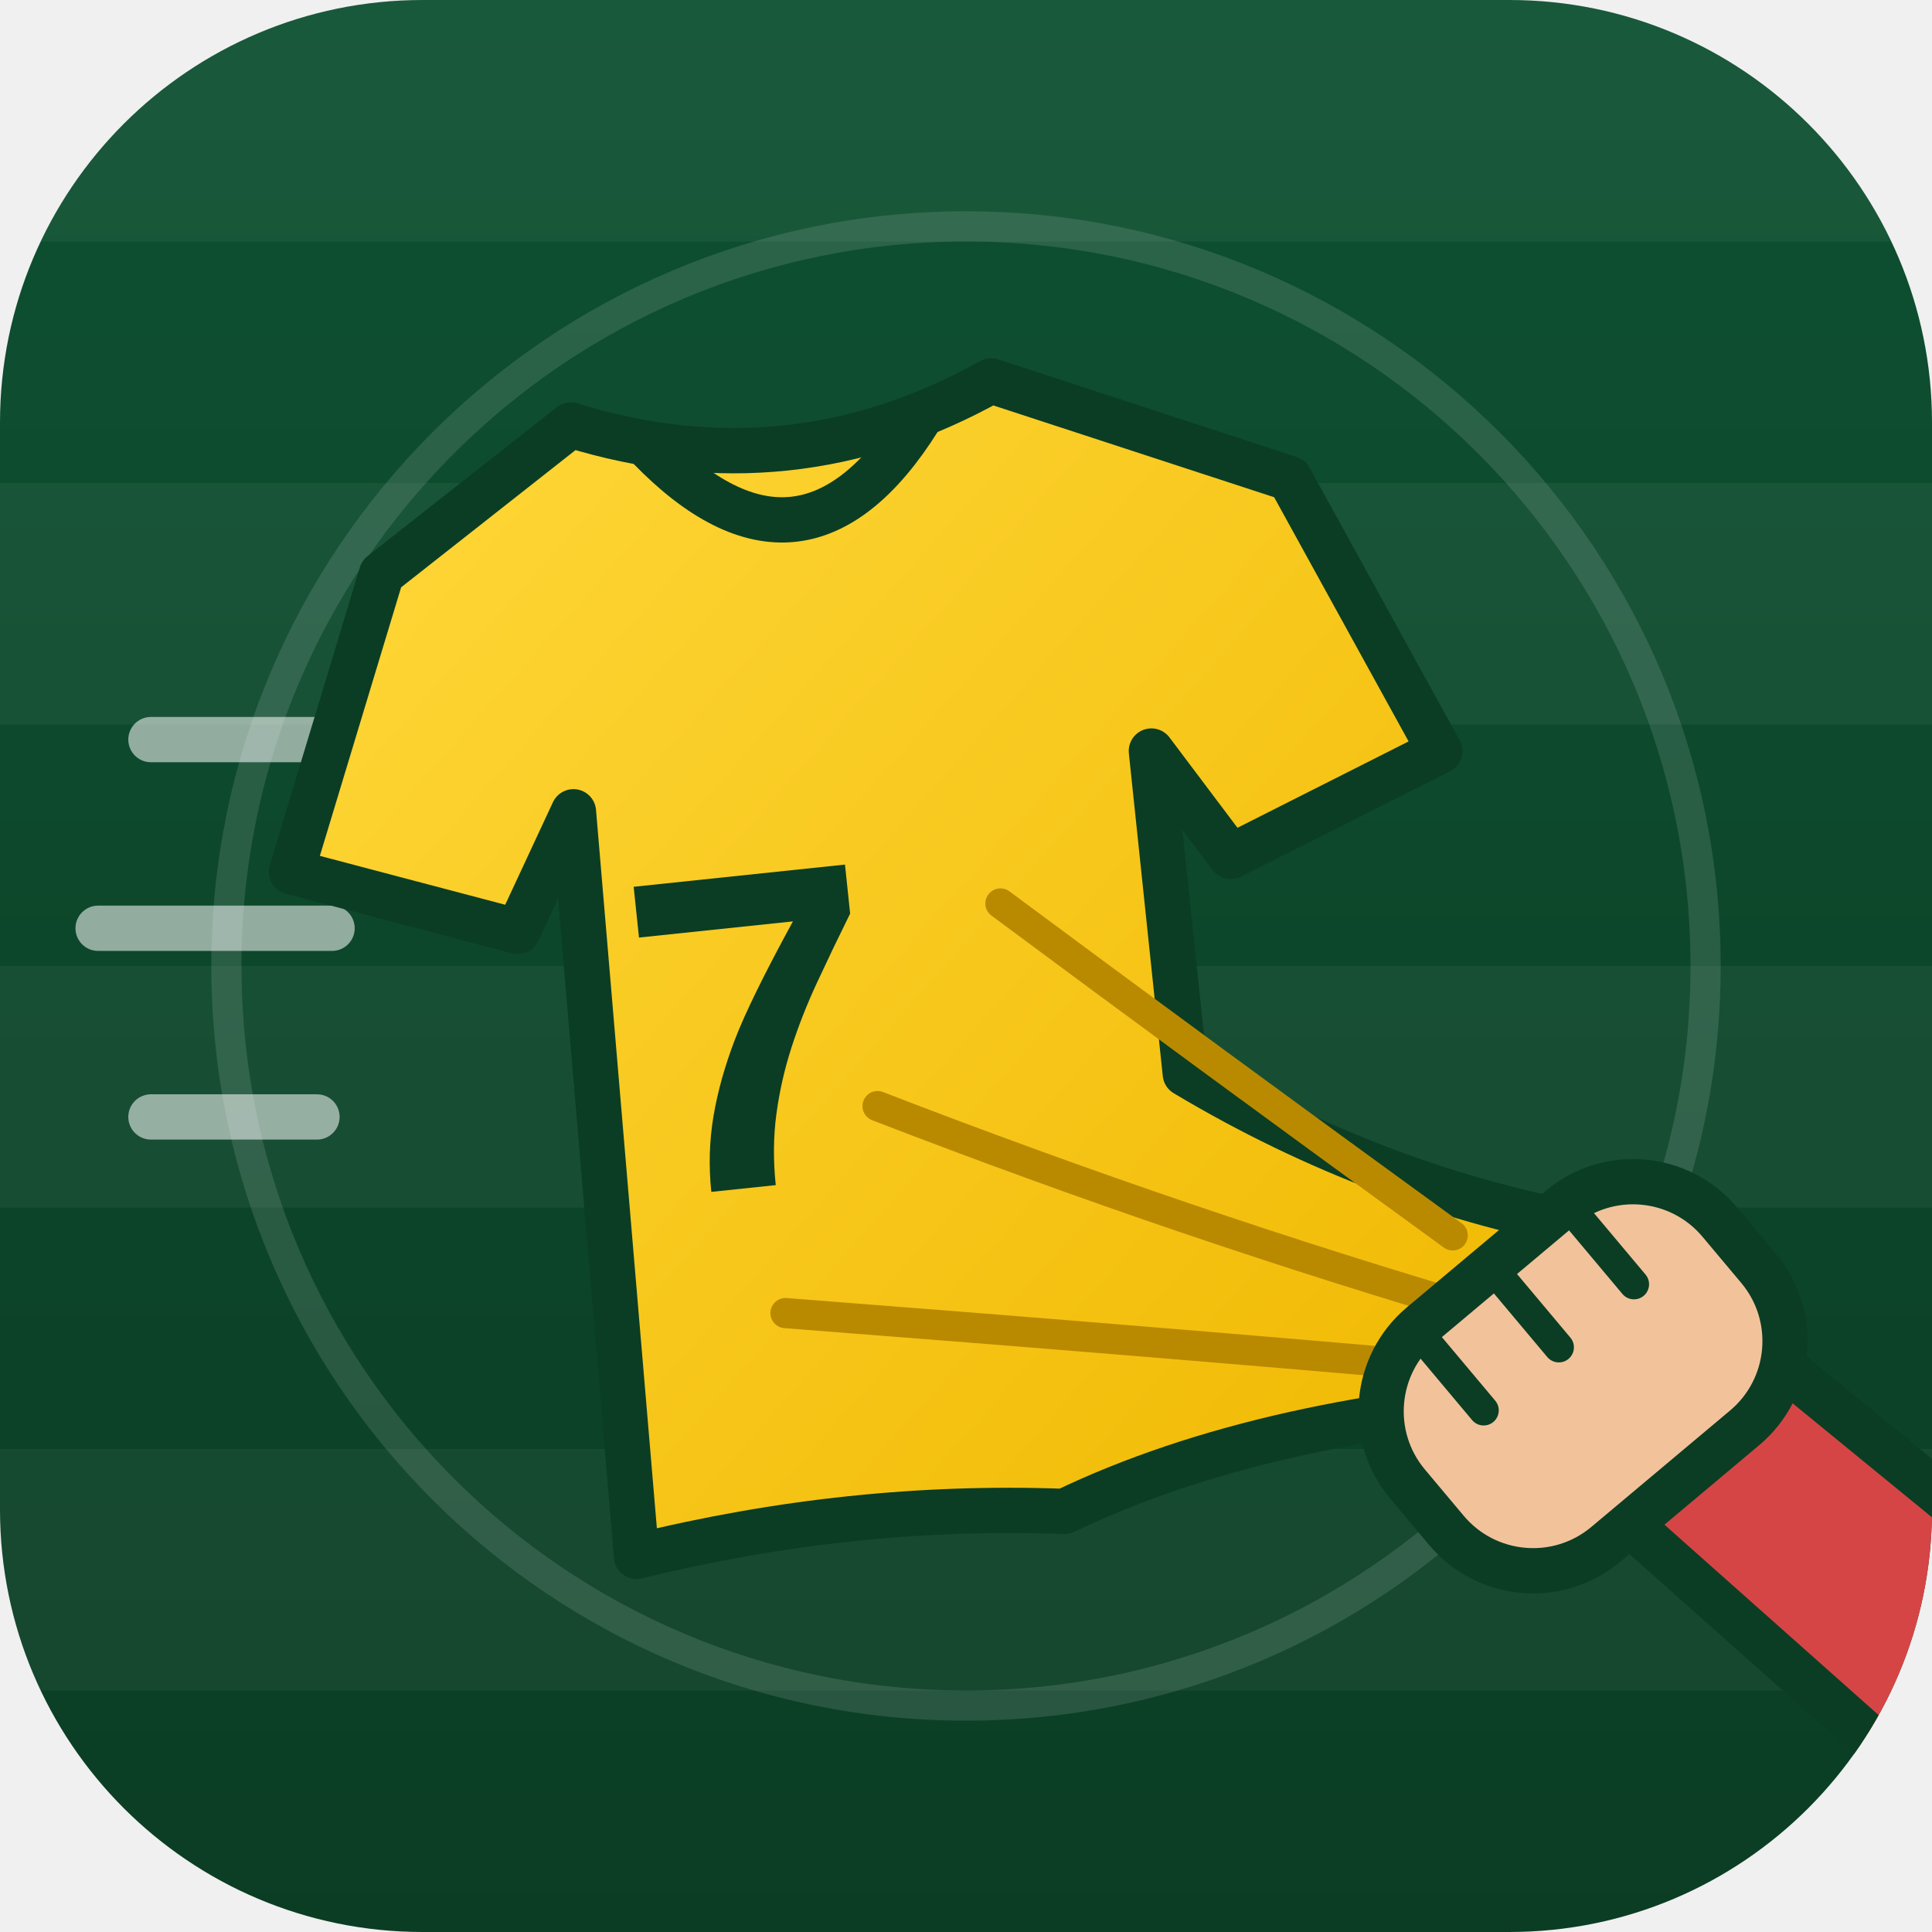
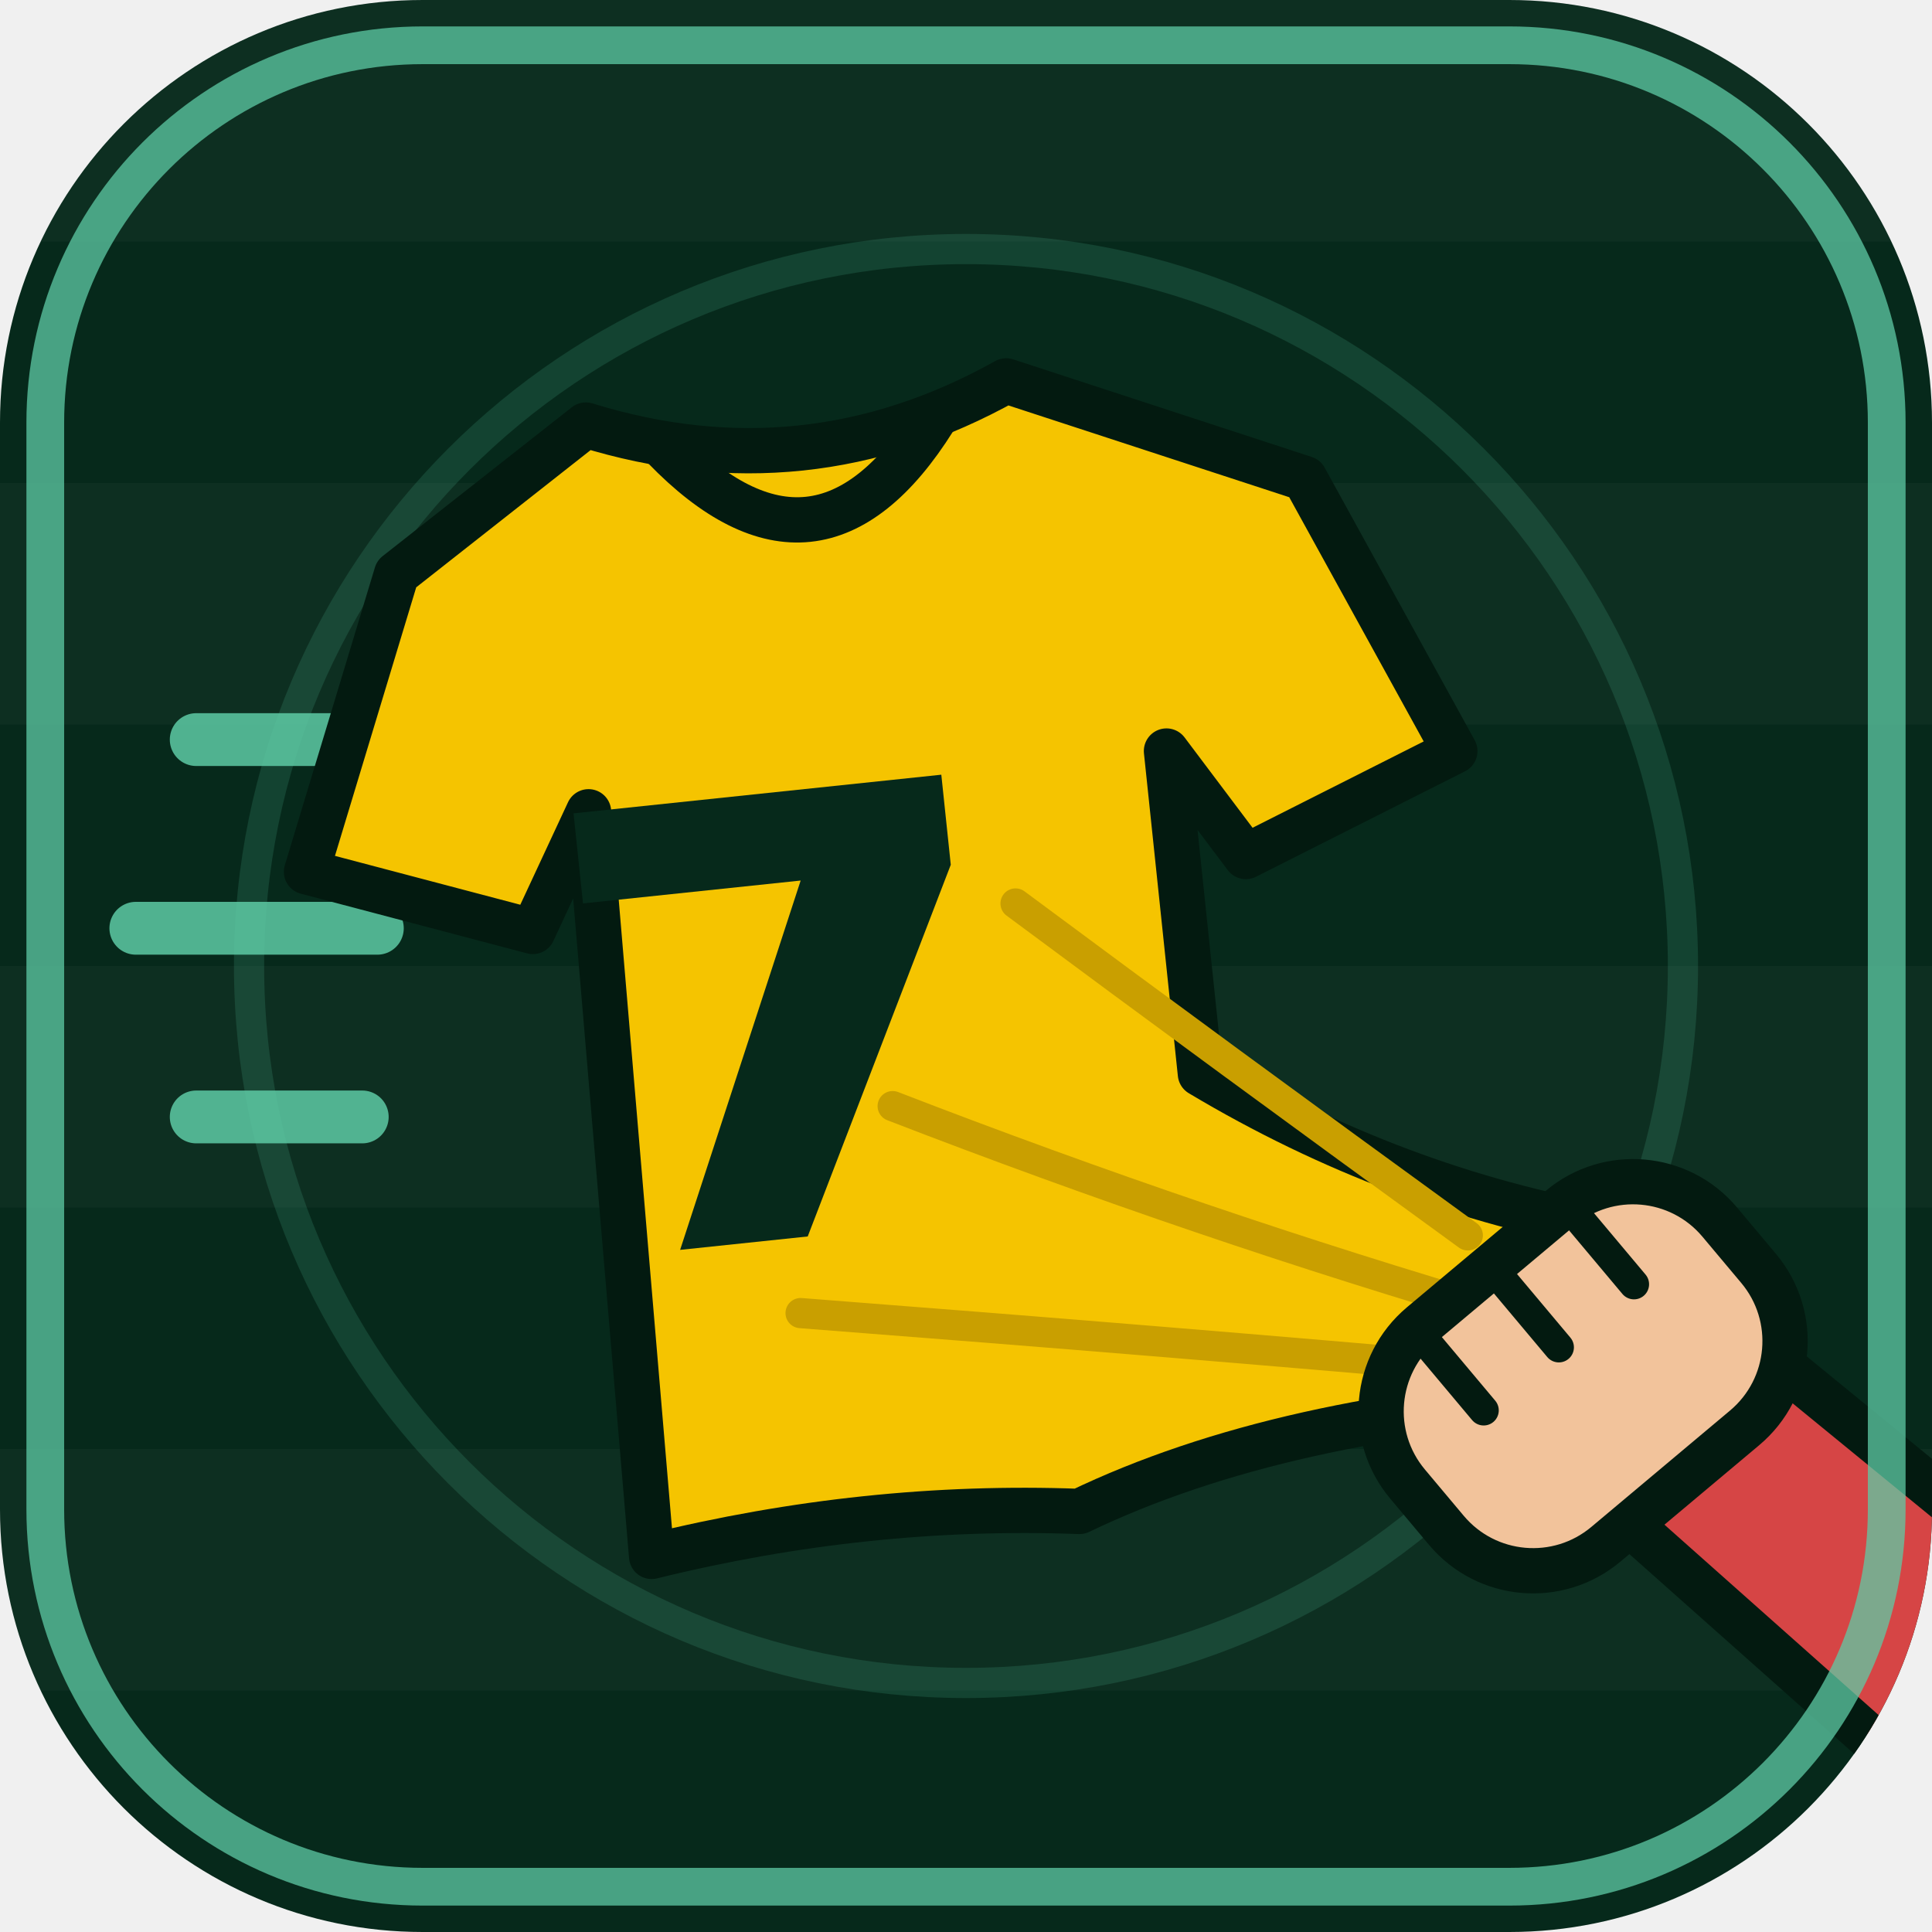
<svg xmlns="http://www.w3.org/2000/svg" viewBox="0 0 512 512">
  <defs>
-     <linearGradient id="pitch" x1="0" y1="0" x2="0" y2="1">
-       <stop offset="0" stop-color="#0f5132" />
-       <stop offset="1" stop-color="#0b3d24" />
-     </linearGradient>
-     <linearGradient id="shirt" x1="0" y1="0" x2="1" y2="1">
-       <stop offset="0" stop-color="#ffd83a" />
-       <stop offset="1" stop-color="#f0b800" />
-     </linearGradient>
    <clipPath id="tile">
      <rect width="512" height="512" rx="112" />
    </clipPath>
  </defs>
  <g clip-path="url(#tile)">
-     <rect width="512" height="512" fill="url(#pitch)" />
-     <g fill="#ffffff" opacity=".045">
+     <rect width="512" height="512" fill="#06291b" />
+     <g fill="#ffffff" opacity=".03">
      <rect x="0" y="0" width="512" height="64" />
      <rect x="0" y="128" width="512" height="64" />
      <rect x="0" y="256" width="512" height="64" />
      <rect x="0" y="384" width="512" height="64" />
    </g>
-     <circle cx="256" cy="256" r="196" fill="none" stroke="#ffffff" stroke-opacity=".12" stroke-width="8" />
-     <g stroke="#ffffff" stroke-width="12" stroke-linecap="round" opacity=".55">
-       <line x1="40" y1="196" x2="84" y2="196" />
-       <line x1="26" y1="246" x2="88" y2="246" />
-       <line x1="40" y1="296" x2="84" y2="296" />
+     <circle cx="256" cy="256" r="190" fill="none" stroke="#5dcaa5" stroke-opacity=".16" stroke-width="8" />
+     <g stroke="#5dcaa5" stroke-width="14" stroke-linecap="round" opacity=".85">
+       <line x1="52" y1="196" x2="96" y2="196" />
+       <line x1="36" y1="246" x2="100" y2="246" />
+       <line x1="52" y1="296" x2="96" y2="296" />
    </g>
-     <g transform="translate(-34 -6) rotate(-6 256 256)">
-       <path d="M200 112                Q256 136 312 112                L388 146 L420 222 L362 244 L344 214                L344 300                Q392 336 448 352                L438 396                Q356 392 300 412                Q244 404 186 412                L190 214 L172 244 L114 222 L146 146 Z" fill="url(#shirt)" stroke="#0b3d24" stroke-width="12" stroke-linejoin="round" />
-       <path d="M220 120 Q256 166 292 120" fill="none" stroke="#0b3d24" stroke-width="12" stroke-linecap="round" />
-       <g fill="none" stroke="#b98a00" stroke-width="8" stroke-linecap="round">
+     <g transform="translate(-30 -6) rotate(-6 256 256)">
+       <path d="M200 112                Q256 136 312 112                L388 146 L420 222 L362 244 L344 214                L344 300                Q392 336 448 352                L438 396                Q356 392 300 412                Q244 404 186 412                L190 214 L172 244 L114 222 L146 146 Z" fill="#f5c400" stroke="#031a10" stroke-width="12" stroke-linejoin="round" />
+       <path d="M220 120 Q256 166 292 120" fill="none" stroke="#031a10" stroke-width="12" stroke-linecap="round" />
+       <g fill="none" stroke="#c99f00" stroke-width="8" stroke-linecap="round">
        <path d="M262 300 Q340 340 418 372" />
        <path d="M232 352 Q330 370 412 386" />
        <path d="M300 250 Q350 296 410 350" />
      </g>
-       <text x="232" y="318" text-anchor="middle" font-family="Arial Black, Arial, sans-serif" font-weight="900" font-size="120" fill="#0b3d24">7</text>
+       <path transform="translate(186 214)" d="M0 0 H98 V24 L50 118 H16 L58 24 H0 Z" fill="#06291b" />
    </g>
-     <path d="M432 404 L470 360 L580 450 L540 500 Z" fill="#d64545" stroke="#0b3d24" stroke-width="12" stroke-linejoin="round" />
+     <path d="M432 404 L470 360 L580 450 L540 500 Z" fill="#d64545" stroke="#031a10" stroke-width="12" stroke-linejoin="round" />
    <path d="M446 388 L468 362" stroke="#ffffff" stroke-width="10" stroke-linecap="round" opacity=".8" />
    <g transform="rotate(-40 418 366)">
-       <rect x="366" y="328" width="108" height="76" rx="30" fill="#f2c39b" stroke="#0b3d24" stroke-width="12" />
-       <g stroke="#0b3d24" stroke-width="8" stroke-linecap="round">
+       <rect x="366" y="328" width="108" height="76" rx="30" fill="#f2c39b" stroke="#031a10" stroke-width="12" />
+       <g stroke="#031a10" stroke-width="8" stroke-linecap="round">
        <line x1="394" y1="332" x2="394" y2="356" />
        <line x1="420" y1="332" x2="420" y2="356" />
        <line x1="446" y1="332" x2="446" y2="356" />
      </g>
    </g>
+     <rect x="12" y="12" width="488" height="488" rx="100" fill="none" stroke="#5dcaa5" stroke-opacity=".75" stroke-width="10" />
  </g>
</svg>
